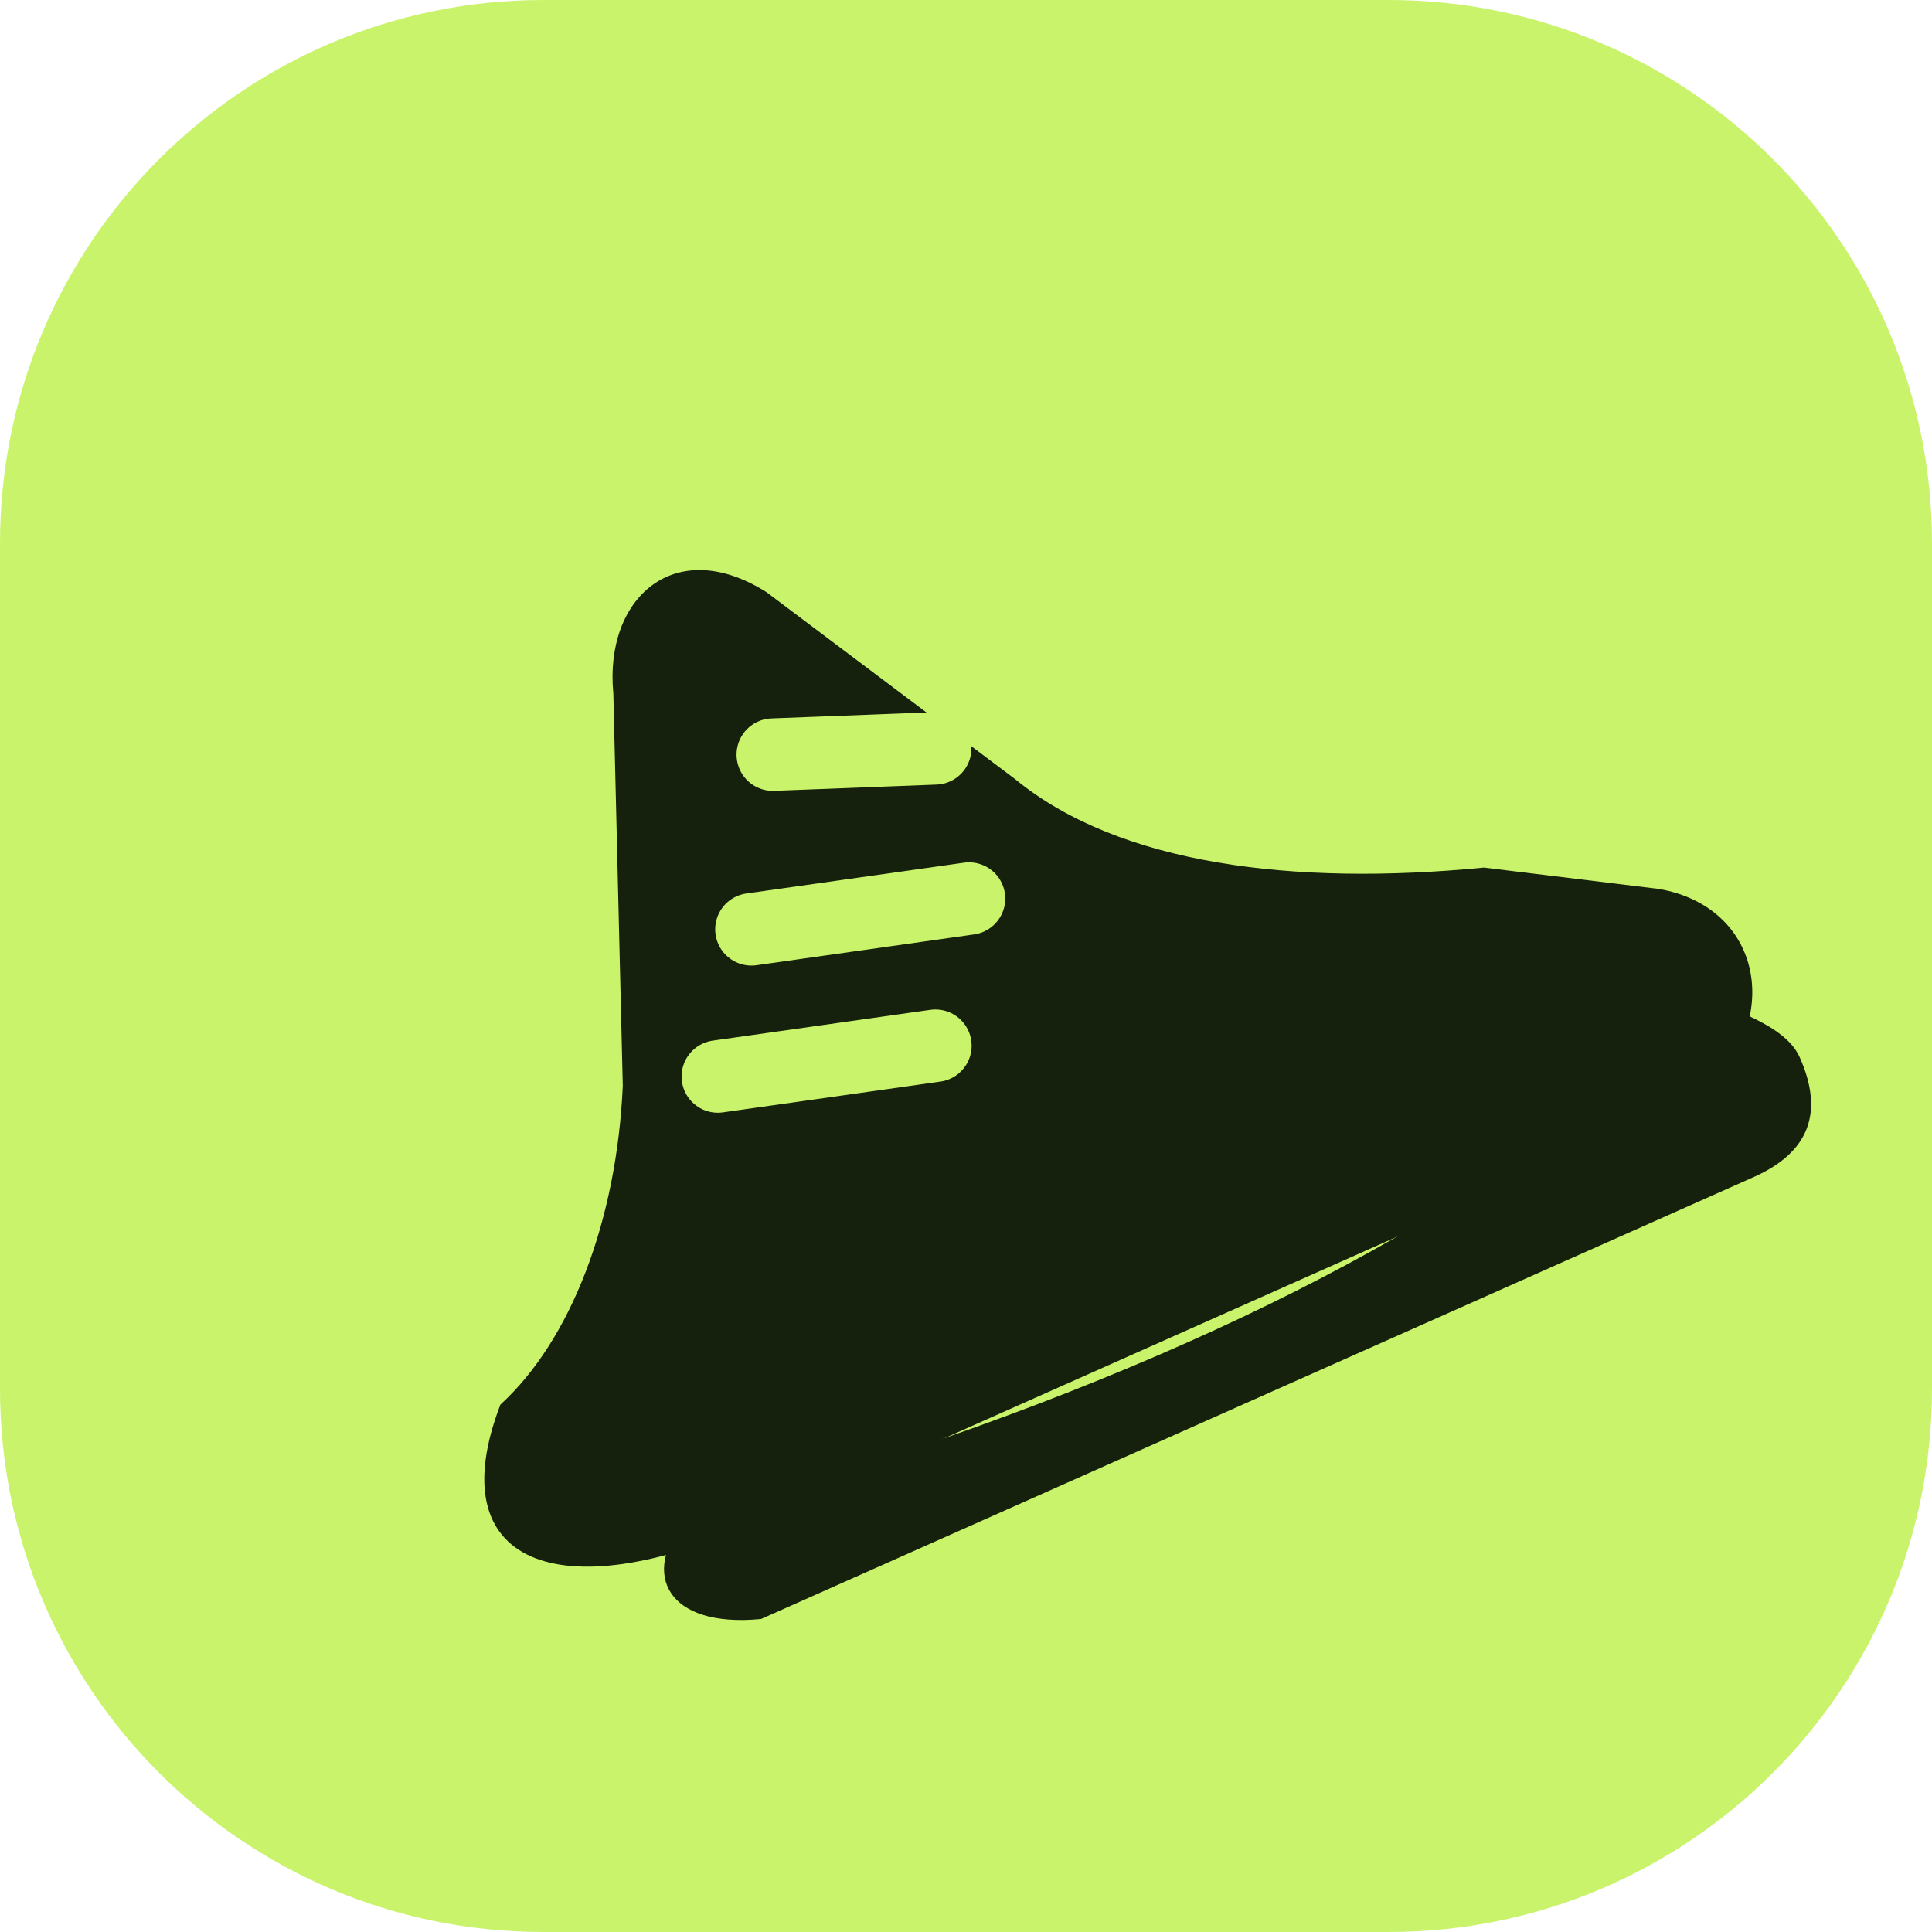
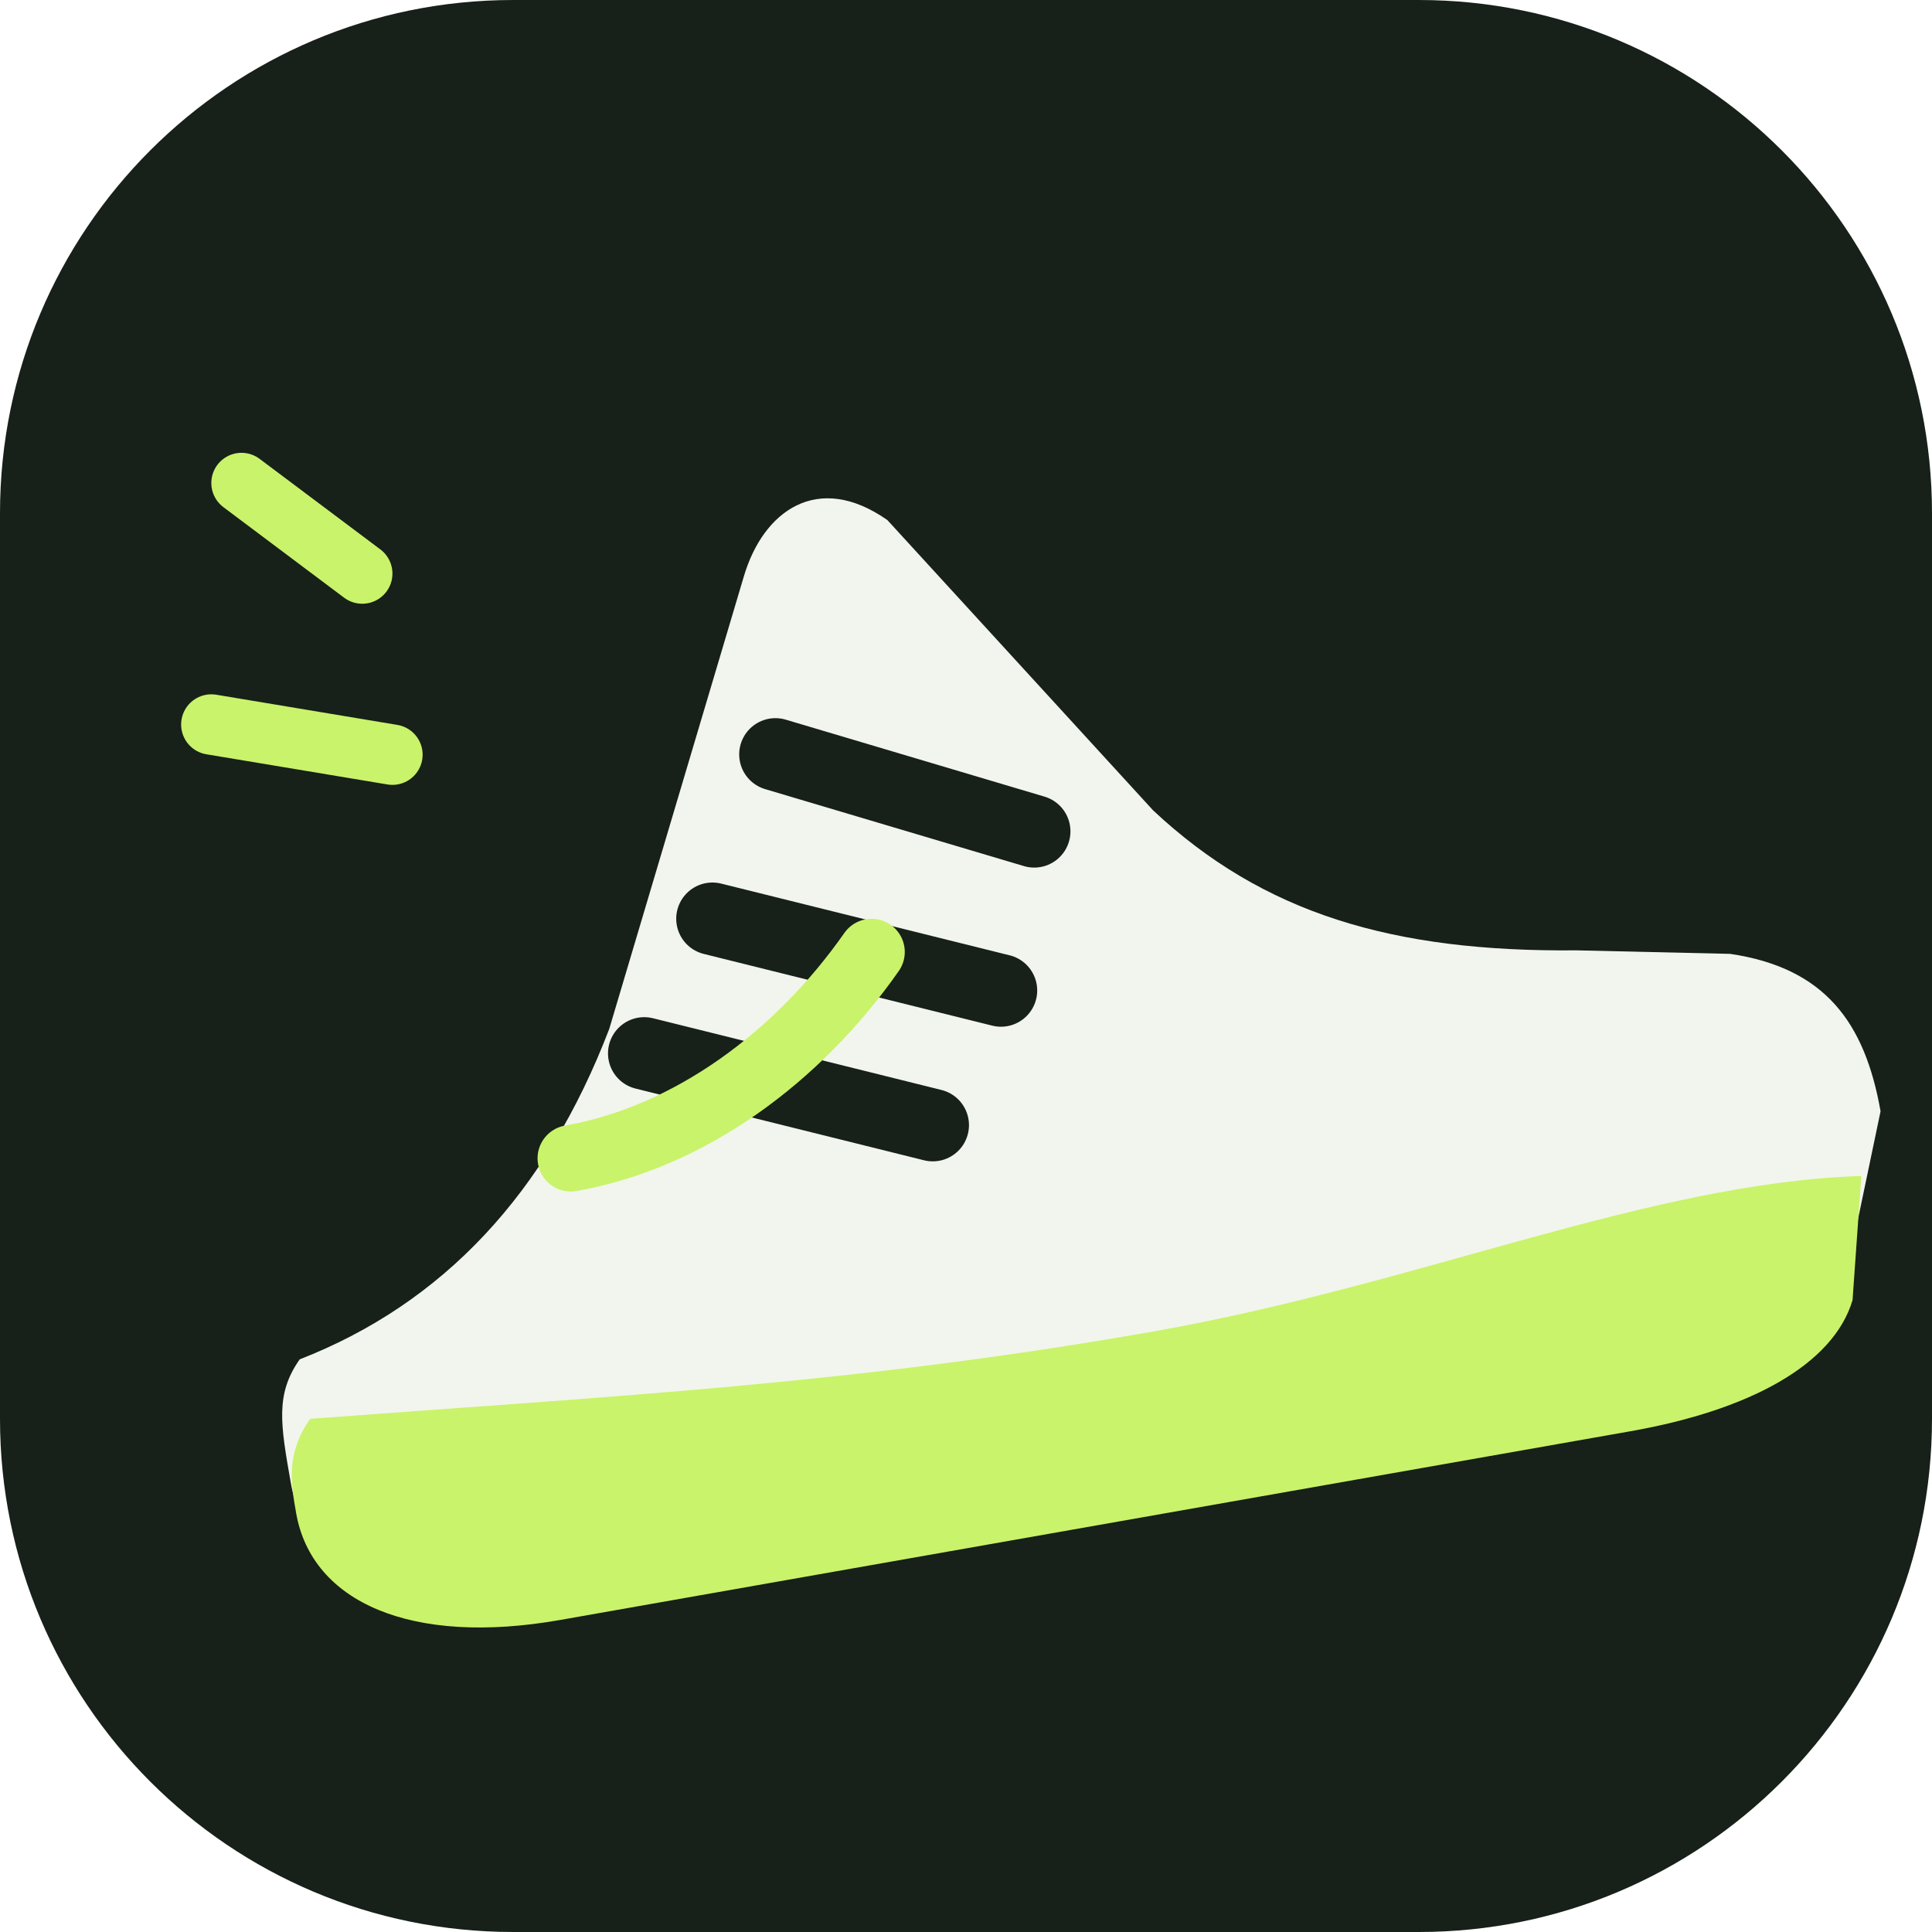
<svg xmlns="http://www.w3.org/2000/svg" viewBox="0 0 64 64">
-   <rect width="64" height="64" rx="18" fill="#c9f36a" />
-   <g transform="rotate(-24 32 32)" fill="#15200d">
-     <path d="M12 39c3-1 6-4 8-8l5-12c1-3 4-4 6-1l5 9c2 4 7 7 13 9l5 3c3 2 2 6-2 7H18c-7 0-10-3-6-7z" />
-     <path d="M17 49h36c2 0 3-1 3-3 0-1-1-2-2-3-7 3-17 4-29 3l-9-1c-2 1-2 3 1 4z" />
-     <path d="m29 23 5 2m-8 3 7 2m-10 2 7 2" fill="none" stroke="#c9f36a" stroke-linecap="round" stroke-width="2.4" />
+   <rect width="64" height="64" rx="17" fill="#172019" />
+   <g transform="rotate(-10 32 32)">
+     <path d="M8 41c5-1 9-4 12-9l7-14c1-2 3-3 5-1l7 11c3 4 7 6 13 7l5 1c3 1 4 3 4 6l-2 5c-1 2-4 3-8 3H15c-5 0-8-2-8-5 0-2 0-3 1-4z" fill="#f2f5ed" />
+     <path d="M8 43c10 1 18 2 28 2 9 0 17-2 24-1l-1 4c-1 2-4 3-8 3H15c-5 0-8-2-8-5 0-1 0-2 1-3z" fill="#c9f36a" />
+     <path d="m27 24 8 4m-11 1 9 4m-12 0 9 4" fill="none" stroke="#172019" stroke-linecap="round" stroke-width="2.4" />
+     <path d="M18 36c4 0 8-2 11-5" fill="none" stroke="#c9f36a" stroke-linecap="round" stroke-width="2.2" />
  </g>
+   <path d="M12 19l-4-3m5 9-6-1" stroke="#c9f36a" stroke-width="2" stroke-linecap="round" />
</svg>
